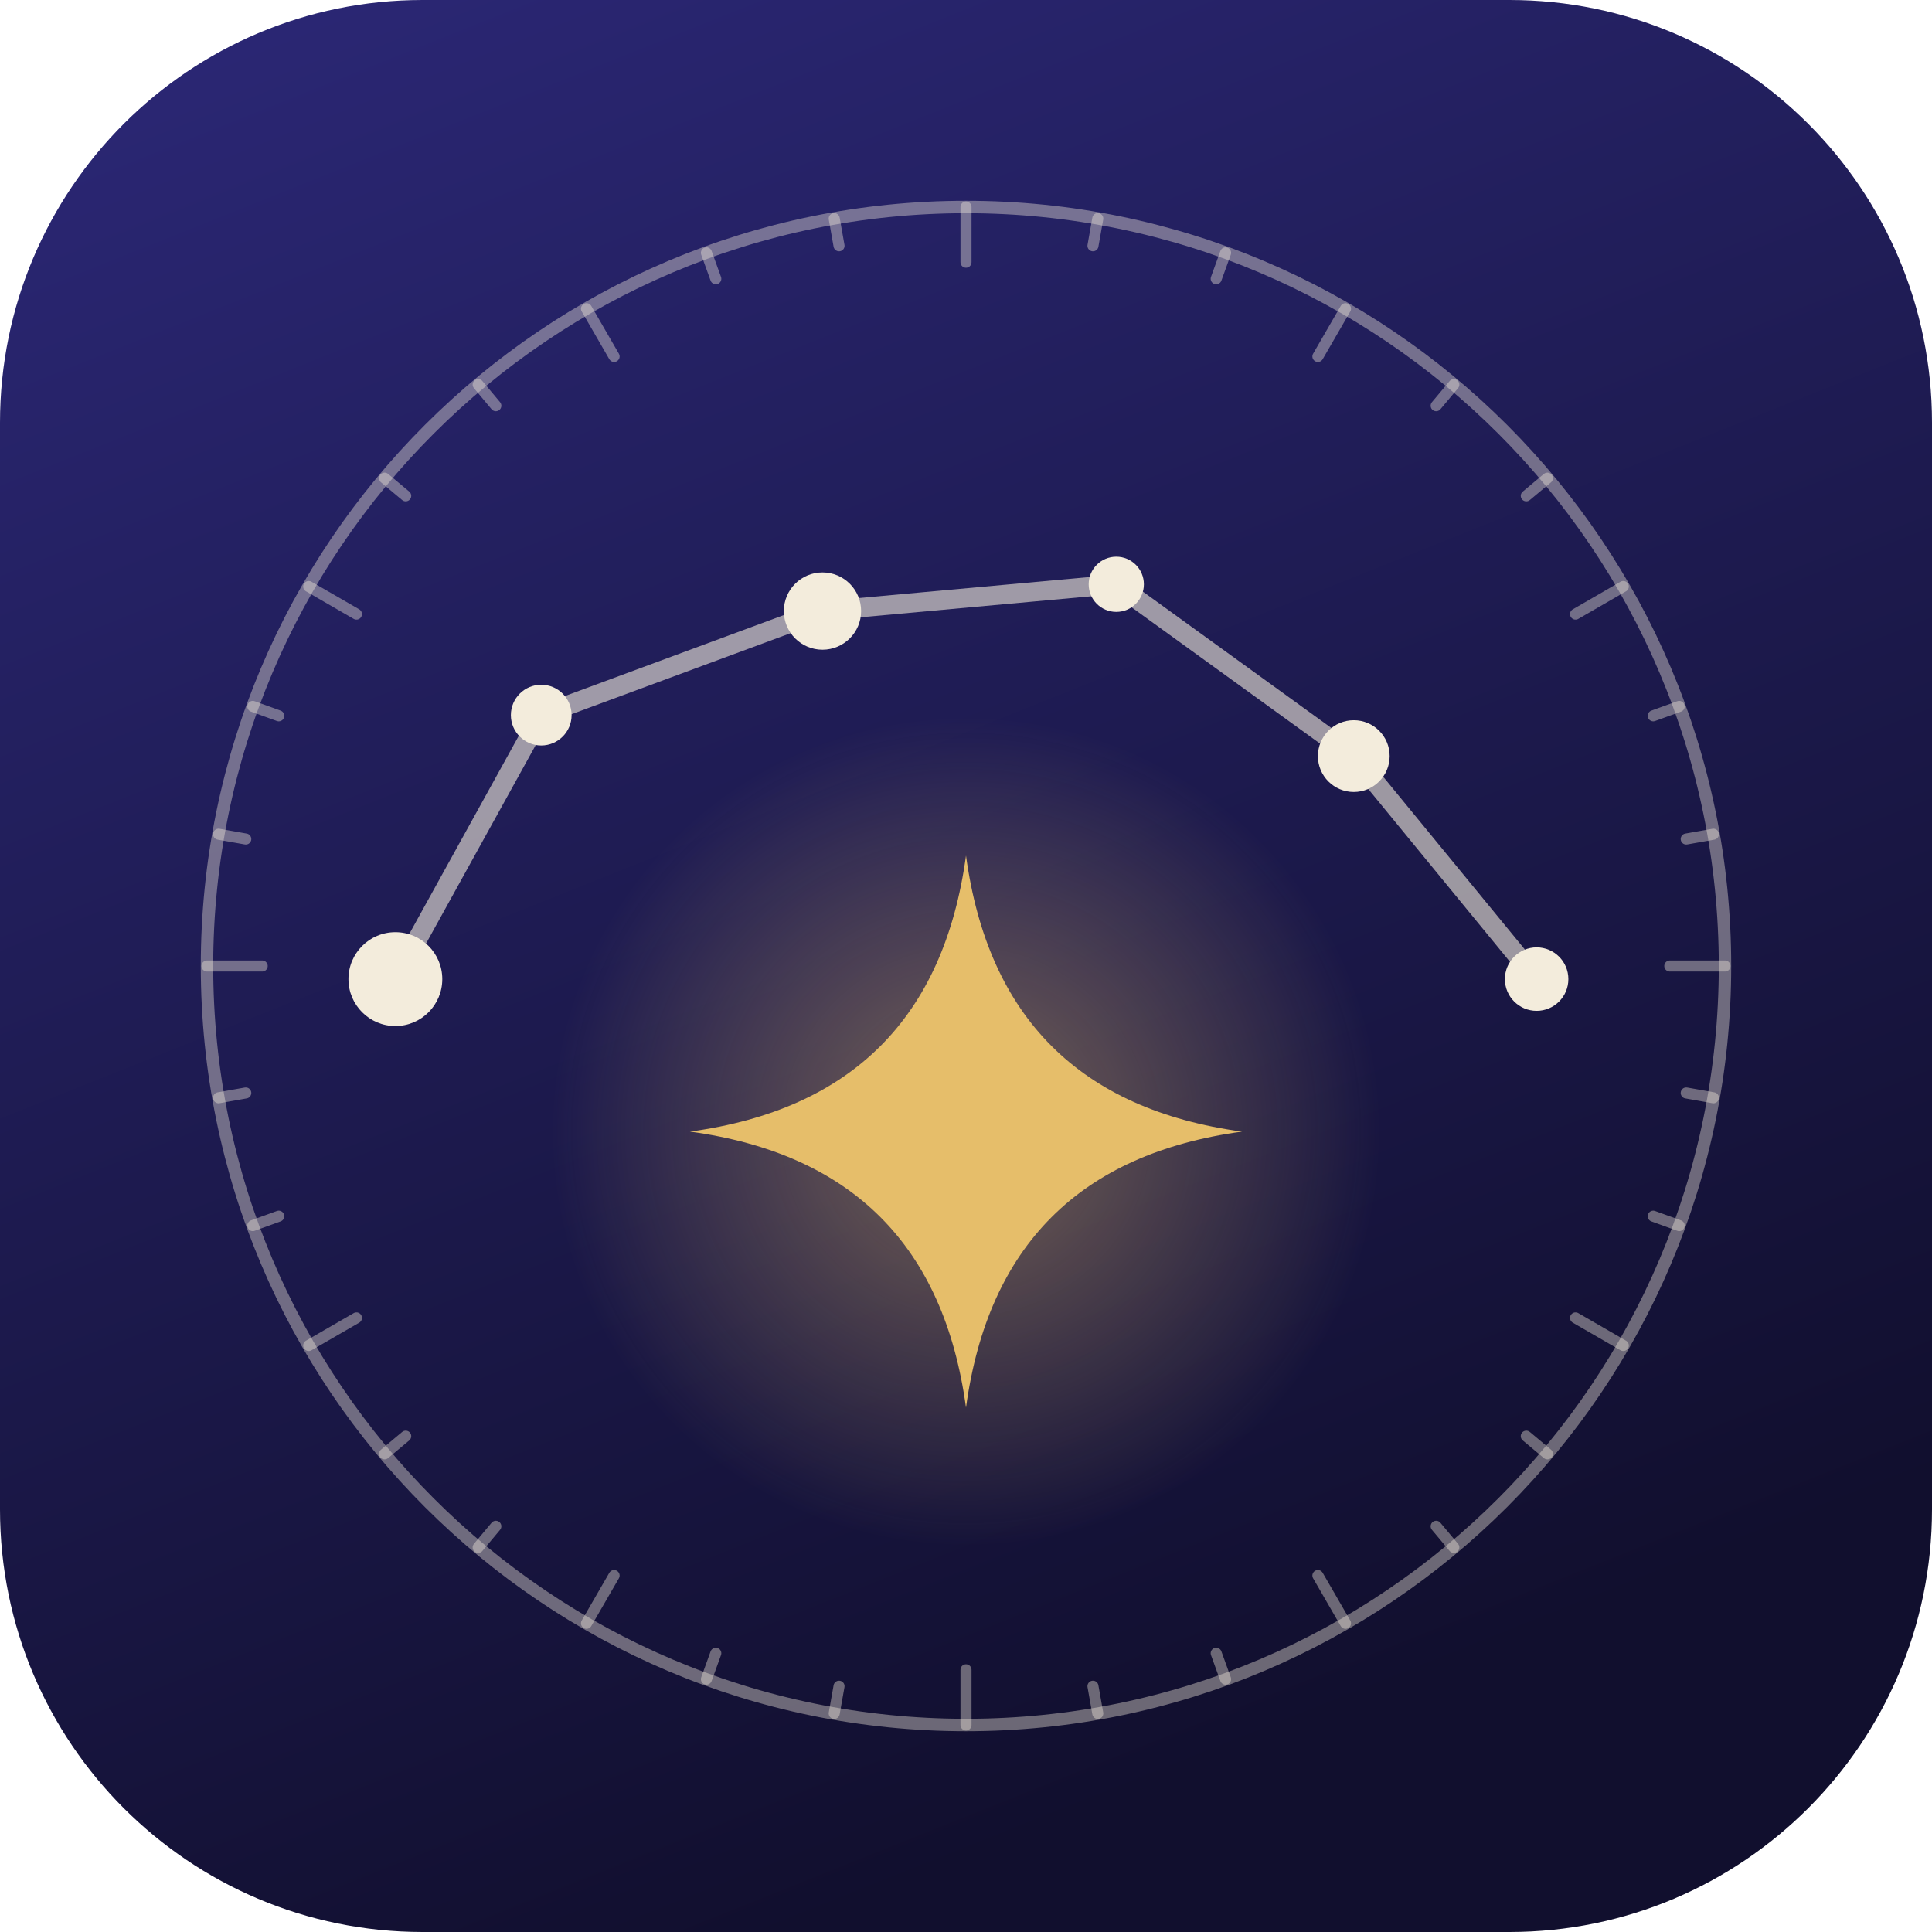
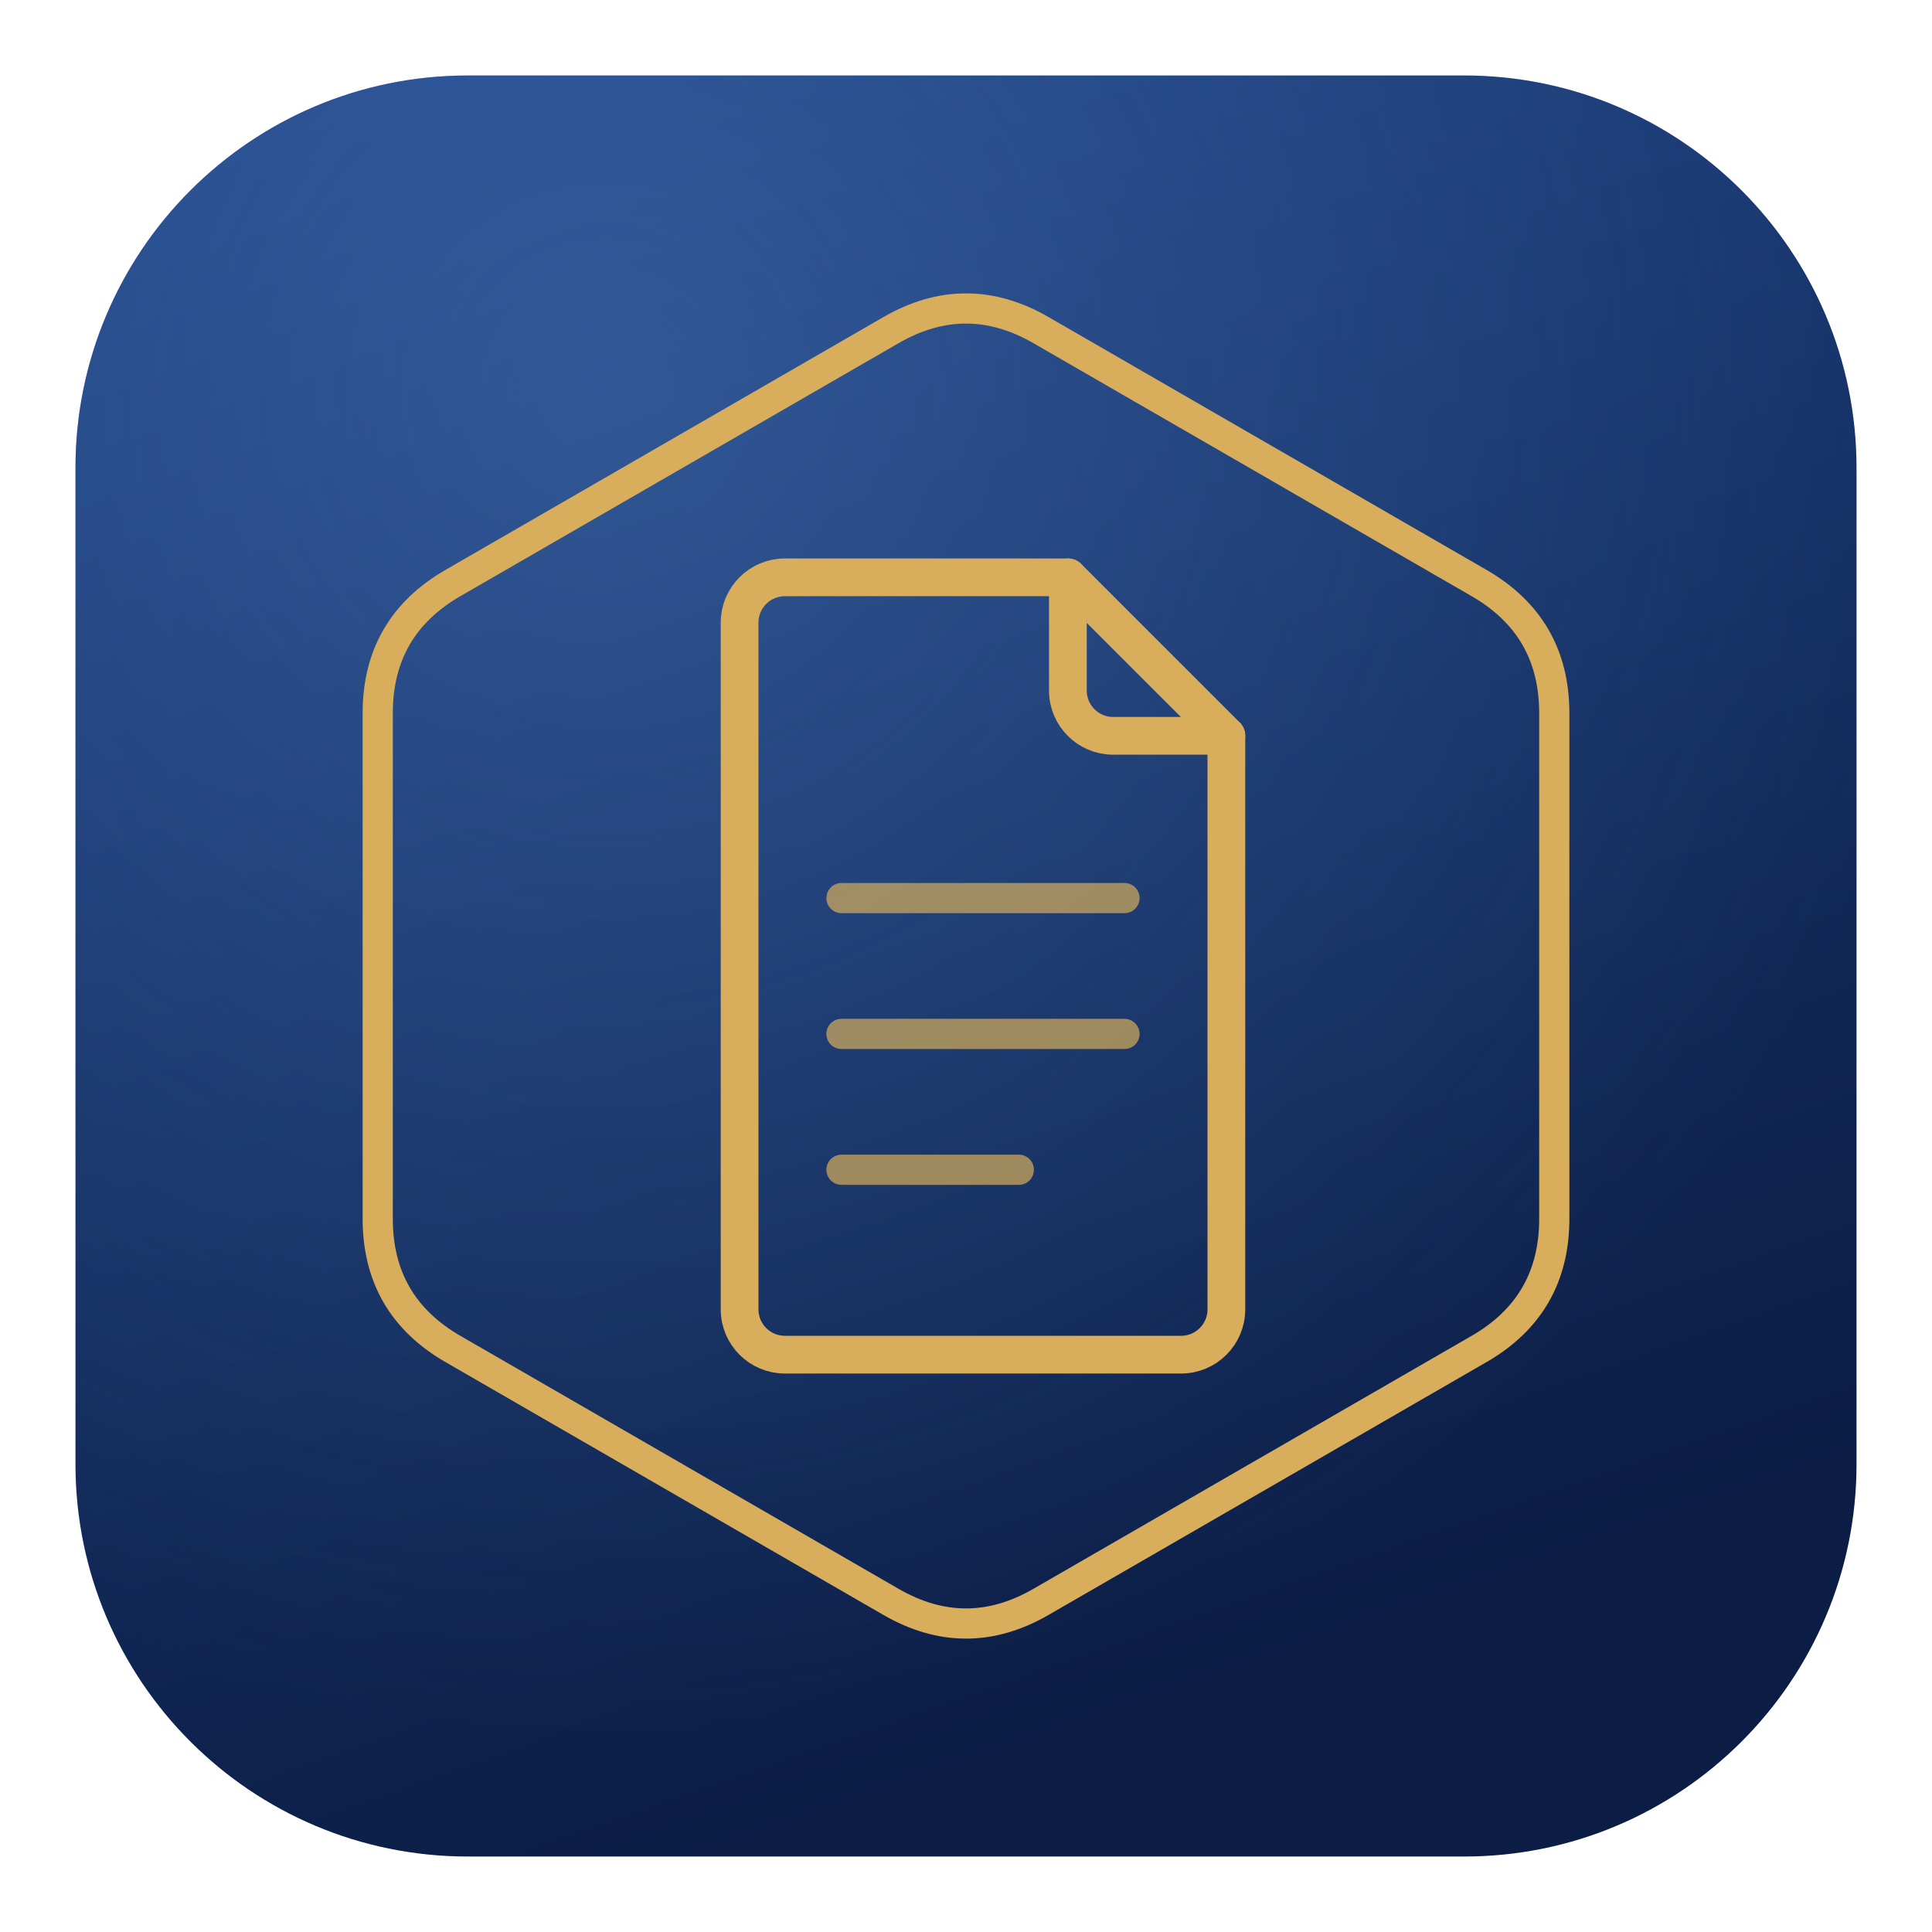
- <svg xmlns="http://www.w3.org/2000/svg" viewBox="4 4 112 112" width="512" height="512">
+ <svg xmlns="http://www.w3.org/2000/svg" width="1024" height="1024" viewBox="0 0 1024 1024">
  <defs>
-     <linearGradient id="field" x1="0" y1="0" x2=".4" y2="1">
-       <stop offset="0" stop-color="#2c2878" />
-       <stop offset="1" stop-color="#110f2e" />
+     <linearGradient id="pdf-field" x1="0" y1="0" x2="0.35" y2="1">
+       <stop offset="0" stop-color="#1e4384" />
+       <stop offset="1" stop-color="#0b1d45" />
    </linearGradient>
-     <radialGradient id="halo">
-       <stop offset="0" stop-color="#e6be6a" stop-opacity=".45" />
-       <stop offset="1" stop-color="#e6be6a" stop-opacity="0" />
+     <radialGradient id="pdf-glow" cx="0.3" cy="0.18" r="0.75">
+       <stop offset="0" stop-color="#5d8fd6" stop-opacity="0.35" />
+       <stop offset="1" stop-color="#5d8fd6" stop-opacity="0" />
+     </radialGradient>
+     <linearGradient id="aca-field" x1="0" y1="0" x2="0.35" y2="1">
+       <stop offset="0" stop-color="#5b2a78" />
+       <stop offset="1" stop-color="#26103a" />
+     </linearGradient>
+     <radialGradient id="aca-glow" cx="0.3" cy="0.18" r="0.75">
+       <stop offset="0" stop-color="#b07ad0" stop-opacity="0.3" />
+       <stop offset="1" stop-color="#b07ad0" stop-opacity="0" />
    </radialGradient>
  </defs>
-   <rect x="4" y="4" width="112" height="112" rx="24.5" fill="url(#field)" />
-   <g transform="translate(60 60) scale(0.8) translate(-60 -60)">
-     <circle cx="60" cy="60" r="55" fill="none" stroke="#f3ecdc" stroke-width="0.9" stroke-opacity="0.4" />
-     <polyline points="111,60 115,60" fill="none" stroke="#f3ecdc" stroke-width="0.8" stroke-opacity="0.4" stroke-linejoin="round" stroke-linecap="round" />
-     <polyline points="112.19,69.2 114.16,69.55" fill="none" stroke="#f3ecdc" stroke-width="0.8" stroke-opacity="0.4" stroke-linejoin="round" stroke-linecap="round" />
-     <polyline points="109.8,78.13 111.68,78.81" fill="none" stroke="#f3ecdc" stroke-width="0.8" stroke-opacity="0.4" stroke-linejoin="round" stroke-linecap="round" />
-     <polyline points="104.17,85.5 107.63,87.5" fill="none" stroke="#f3ecdc" stroke-width="0.8" stroke-opacity="0.4" stroke-linejoin="round" stroke-linecap="round" />
-     <polyline points="100.6,94.07 102.13,95.35" fill="none" stroke="#f3ecdc" stroke-width="0.8" stroke-opacity="0.4" stroke-linejoin="round" stroke-linecap="round" />
-     <polyline points="94.07,100.6 95.35,102.13" fill="none" stroke="#f3ecdc" stroke-width="0.8" stroke-opacity="0.4" stroke-linejoin="round" stroke-linecap="round" />
-     <polyline points="85.5,104.17 87.5,107.63" fill="none" stroke="#f3ecdc" stroke-width="0.8" stroke-opacity="0.4" stroke-linejoin="round" stroke-linecap="round" />
-     <polyline points="78.13,109.8 78.81,111.68" fill="none" stroke="#f3ecdc" stroke-width="0.8" stroke-opacity="0.4" stroke-linejoin="round" stroke-linecap="round" />
-     <polyline points="69.2,112.19 69.55,114.16" fill="none" stroke="#f3ecdc" stroke-width="0.8" stroke-opacity="0.4" stroke-linejoin="round" stroke-linecap="round" />
-     <polyline points="60,111 60,115" fill="none" stroke="#f3ecdc" stroke-width="0.8" stroke-opacity="0.4" stroke-linejoin="round" stroke-linecap="round" />
-     <polyline points="50.8,112.19 50.45,114.16" fill="none" stroke="#f3ecdc" stroke-width="0.8" stroke-opacity="0.4" stroke-linejoin="round" stroke-linecap="round" />
-     <polyline points="41.87,109.8 41.19,111.68" fill="none" stroke="#f3ecdc" stroke-width="0.8" stroke-opacity="0.4" stroke-linejoin="round" stroke-linecap="round" />
-     <polyline points="34.5,104.17 32.5,107.63" fill="none" stroke="#f3ecdc" stroke-width="0.8" stroke-opacity="0.4" stroke-linejoin="round" stroke-linecap="round" />
-     <polyline points="25.93,100.6 24.65,102.13" fill="none" stroke="#f3ecdc" stroke-width="0.8" stroke-opacity="0.4" stroke-linejoin="round" stroke-linecap="round" />
-     <polyline points="19.4,94.07 17.87,95.35" fill="none" stroke="#f3ecdc" stroke-width="0.8" stroke-opacity="0.4" stroke-linejoin="round" stroke-linecap="round" />
-     <polyline points="15.83,85.5 12.37,87.5" fill="none" stroke="#f3ecdc" stroke-width="0.8" stroke-opacity="0.4" stroke-linejoin="round" stroke-linecap="round" />
-     <polyline points="10.2,78.13 8.32,78.81" fill="none" stroke="#f3ecdc" stroke-width="0.8" stroke-opacity="0.4" stroke-linejoin="round" stroke-linecap="round" />
-     <polyline points="7.81,69.2 5.84,69.55" fill="none" stroke="#f3ecdc" stroke-width="0.8" stroke-opacity="0.4" stroke-linejoin="round" stroke-linecap="round" />
-     <polyline points="9,60 5,60" fill="none" stroke="#f3ecdc" stroke-width="0.8" stroke-opacity="0.4" stroke-linejoin="round" stroke-linecap="round" />
-     <polyline points="7.81,50.8 5.84,50.45" fill="none" stroke="#f3ecdc" stroke-width="0.8" stroke-opacity="0.4" stroke-linejoin="round" stroke-linecap="round" />
-     <polyline points="10.2,41.87 8.32,41.19" fill="none" stroke="#f3ecdc" stroke-width="0.8" stroke-opacity="0.4" stroke-linejoin="round" stroke-linecap="round" />
-     <polyline points="15.83,34.5 12.37,32.5" fill="none" stroke="#f3ecdc" stroke-width="0.8" stroke-opacity="0.4" stroke-linejoin="round" stroke-linecap="round" />
-     <polyline points="19.4,25.93 17.87,24.65" fill="none" stroke="#f3ecdc" stroke-width="0.8" stroke-opacity="0.4" stroke-linejoin="round" stroke-linecap="round" />
-     <polyline points="25.93,19.4 24.65,17.87" fill="none" stroke="#f3ecdc" stroke-width="0.8" stroke-opacity="0.4" stroke-linejoin="round" stroke-linecap="round" />
-     <polyline points="34.5,15.83 32.5,12.37" fill="none" stroke="#f3ecdc" stroke-width="0.8" stroke-opacity="0.4" stroke-linejoin="round" stroke-linecap="round" />
-     <polyline points="41.87,10.2 41.19,8.32" fill="none" stroke="#f3ecdc" stroke-width="0.8" stroke-opacity="0.4" stroke-linejoin="round" stroke-linecap="round" />
-     <polyline points="50.8,7.81 50.45,5.84" fill="none" stroke="#f3ecdc" stroke-width="0.8" stroke-opacity="0.4" stroke-linejoin="round" stroke-linecap="round" />
-     <polyline points="60,9 60,5" fill="none" stroke="#f3ecdc" stroke-width="0.8" stroke-opacity="0.4" stroke-linejoin="round" stroke-linecap="round" />
-     <polyline points="69.2,7.81 69.55,5.84" fill="none" stroke="#f3ecdc" stroke-width="0.8" stroke-opacity="0.4" stroke-linejoin="round" stroke-linecap="round" />
-     <polyline points="78.13,10.2 78.81,8.32" fill="none" stroke="#f3ecdc" stroke-width="0.8" stroke-opacity="0.4" stroke-linejoin="round" stroke-linecap="round" />
-     <polyline points="85.5,15.83 87.5,12.37" fill="none" stroke="#f3ecdc" stroke-width="0.8" stroke-opacity="0.4" stroke-linejoin="round" stroke-linecap="round" />
-     <polyline points="94.07,19.4 95.35,17.87" fill="none" stroke="#f3ecdc" stroke-width="0.8" stroke-opacity="0.4" stroke-linejoin="round" stroke-linecap="round" />
-     <polyline points="100.6,25.93 102.13,24.65" fill="none" stroke="#f3ecdc" stroke-width="0.8" stroke-opacity="0.4" stroke-linejoin="round" stroke-linecap="round" />
-     <polyline points="104.17,34.5 107.63,32.5" fill="none" stroke="#f3ecdc" stroke-width="0.8" stroke-opacity="0.4" stroke-linejoin="round" stroke-linecap="round" />
-     <polyline points="109.8,41.87 111.68,41.19" fill="none" stroke="#f3ecdc" stroke-width="0.8" stroke-opacity="0.4" stroke-linejoin="round" stroke-linecap="round" />
-     <polyline points="112.19,50.8 114.16,50.45" fill="none" stroke="#f3ecdc" stroke-width="0.8" stroke-opacity="0.4" stroke-linejoin="round" stroke-linecap="round" />
-     <polyline points="18.65,60.95 29.22,41.82 49.6,34.28 70.89,32.34 88.1,44.79 101.35,60.95" fill="none" stroke="#f3ecdc" stroke-width="1.4" stroke-opacity="0.6" stroke-linejoin="round" stroke-linecap="round" />
-     <circle cx="18.65" cy="60.95" r="3.4" fill="#f3ecdc" />
-     <circle cx="29.22" cy="41.82" r="2.2" fill="#f3ecdc" />
-     <circle cx="49.6" cy="34.28" r="2.8" fill="#f3ecdc" />
-     <circle cx="70.89" cy="32.34" r="2" fill="#f3ecdc" />
-     <circle cx="88.1" cy="44.79" r="2.6" fill="#f3ecdc" />
-     <circle cx="101.35" cy="60.95" r="2.3" fill="#f3ecdc" />
-     <circle cx="60" cy="72" r="30" fill="url(#halo)" />
-     <path d="M54.06,66.06 Q60,70.49 65.94,66.06 Q61.51,72 65.94,77.94 Q60,73.51 54.06,77.94 Q58.49,72 54.06,66.06Z" fill="#e6be6a" opacity=".85" />
-     <path d="M60,52 Q62.4,69.6 80,72 Q62.4,74.4 60,92 Q57.6,74.4 40,72 Q57.6,69.6 60,52Z" fill="#e6be6a" />
+   <g id="psg-pdf">
+     <rect x="40" y="40" width="944" height="944" rx="208" fill="url(#pdf-field)" />
+     <rect x="40" y="40" width="944" height="944" rx="208" fill="url(#pdf-glow)" />
+     <g class="detail" fill="none" stroke="#d8ae5c" stroke-linejoin="round" stroke-linecap="round">
+       <path d="M472.2,175.0 Q512.0,152.0 551.8,175.0 L783.9,309.0 Q823.8,332.0 823.8,378.0 L823.8,646.0 Q823.8,692.0 783.9,715.0 L551.8,849.0 Q512.0,872.0 472.2,849.0 L240.1,715.0 Q200.2,692.0 200.2,646.0 L200.2,378.0 Q200.2,332.0 240.1,309.0 Z" stroke-width="16" />
+       <path d="M392,330 a24,24 0 0 1 24,-24 H566 L650,390 V694 a24,24 0 0 1 -24,24 H416 a24,24 0 0 1 -24,-24 Z" stroke-width="20" />
+       <path d="M566,306 V366 a24,24 0 0 0 24,24 H650" stroke-width="20" />
+       <path d="M446,476 H596 M446,548 H596 M446,620 H540" stroke-width="16" stroke-opacity="0.7" />
+     </g>
  </g>
</svg>
